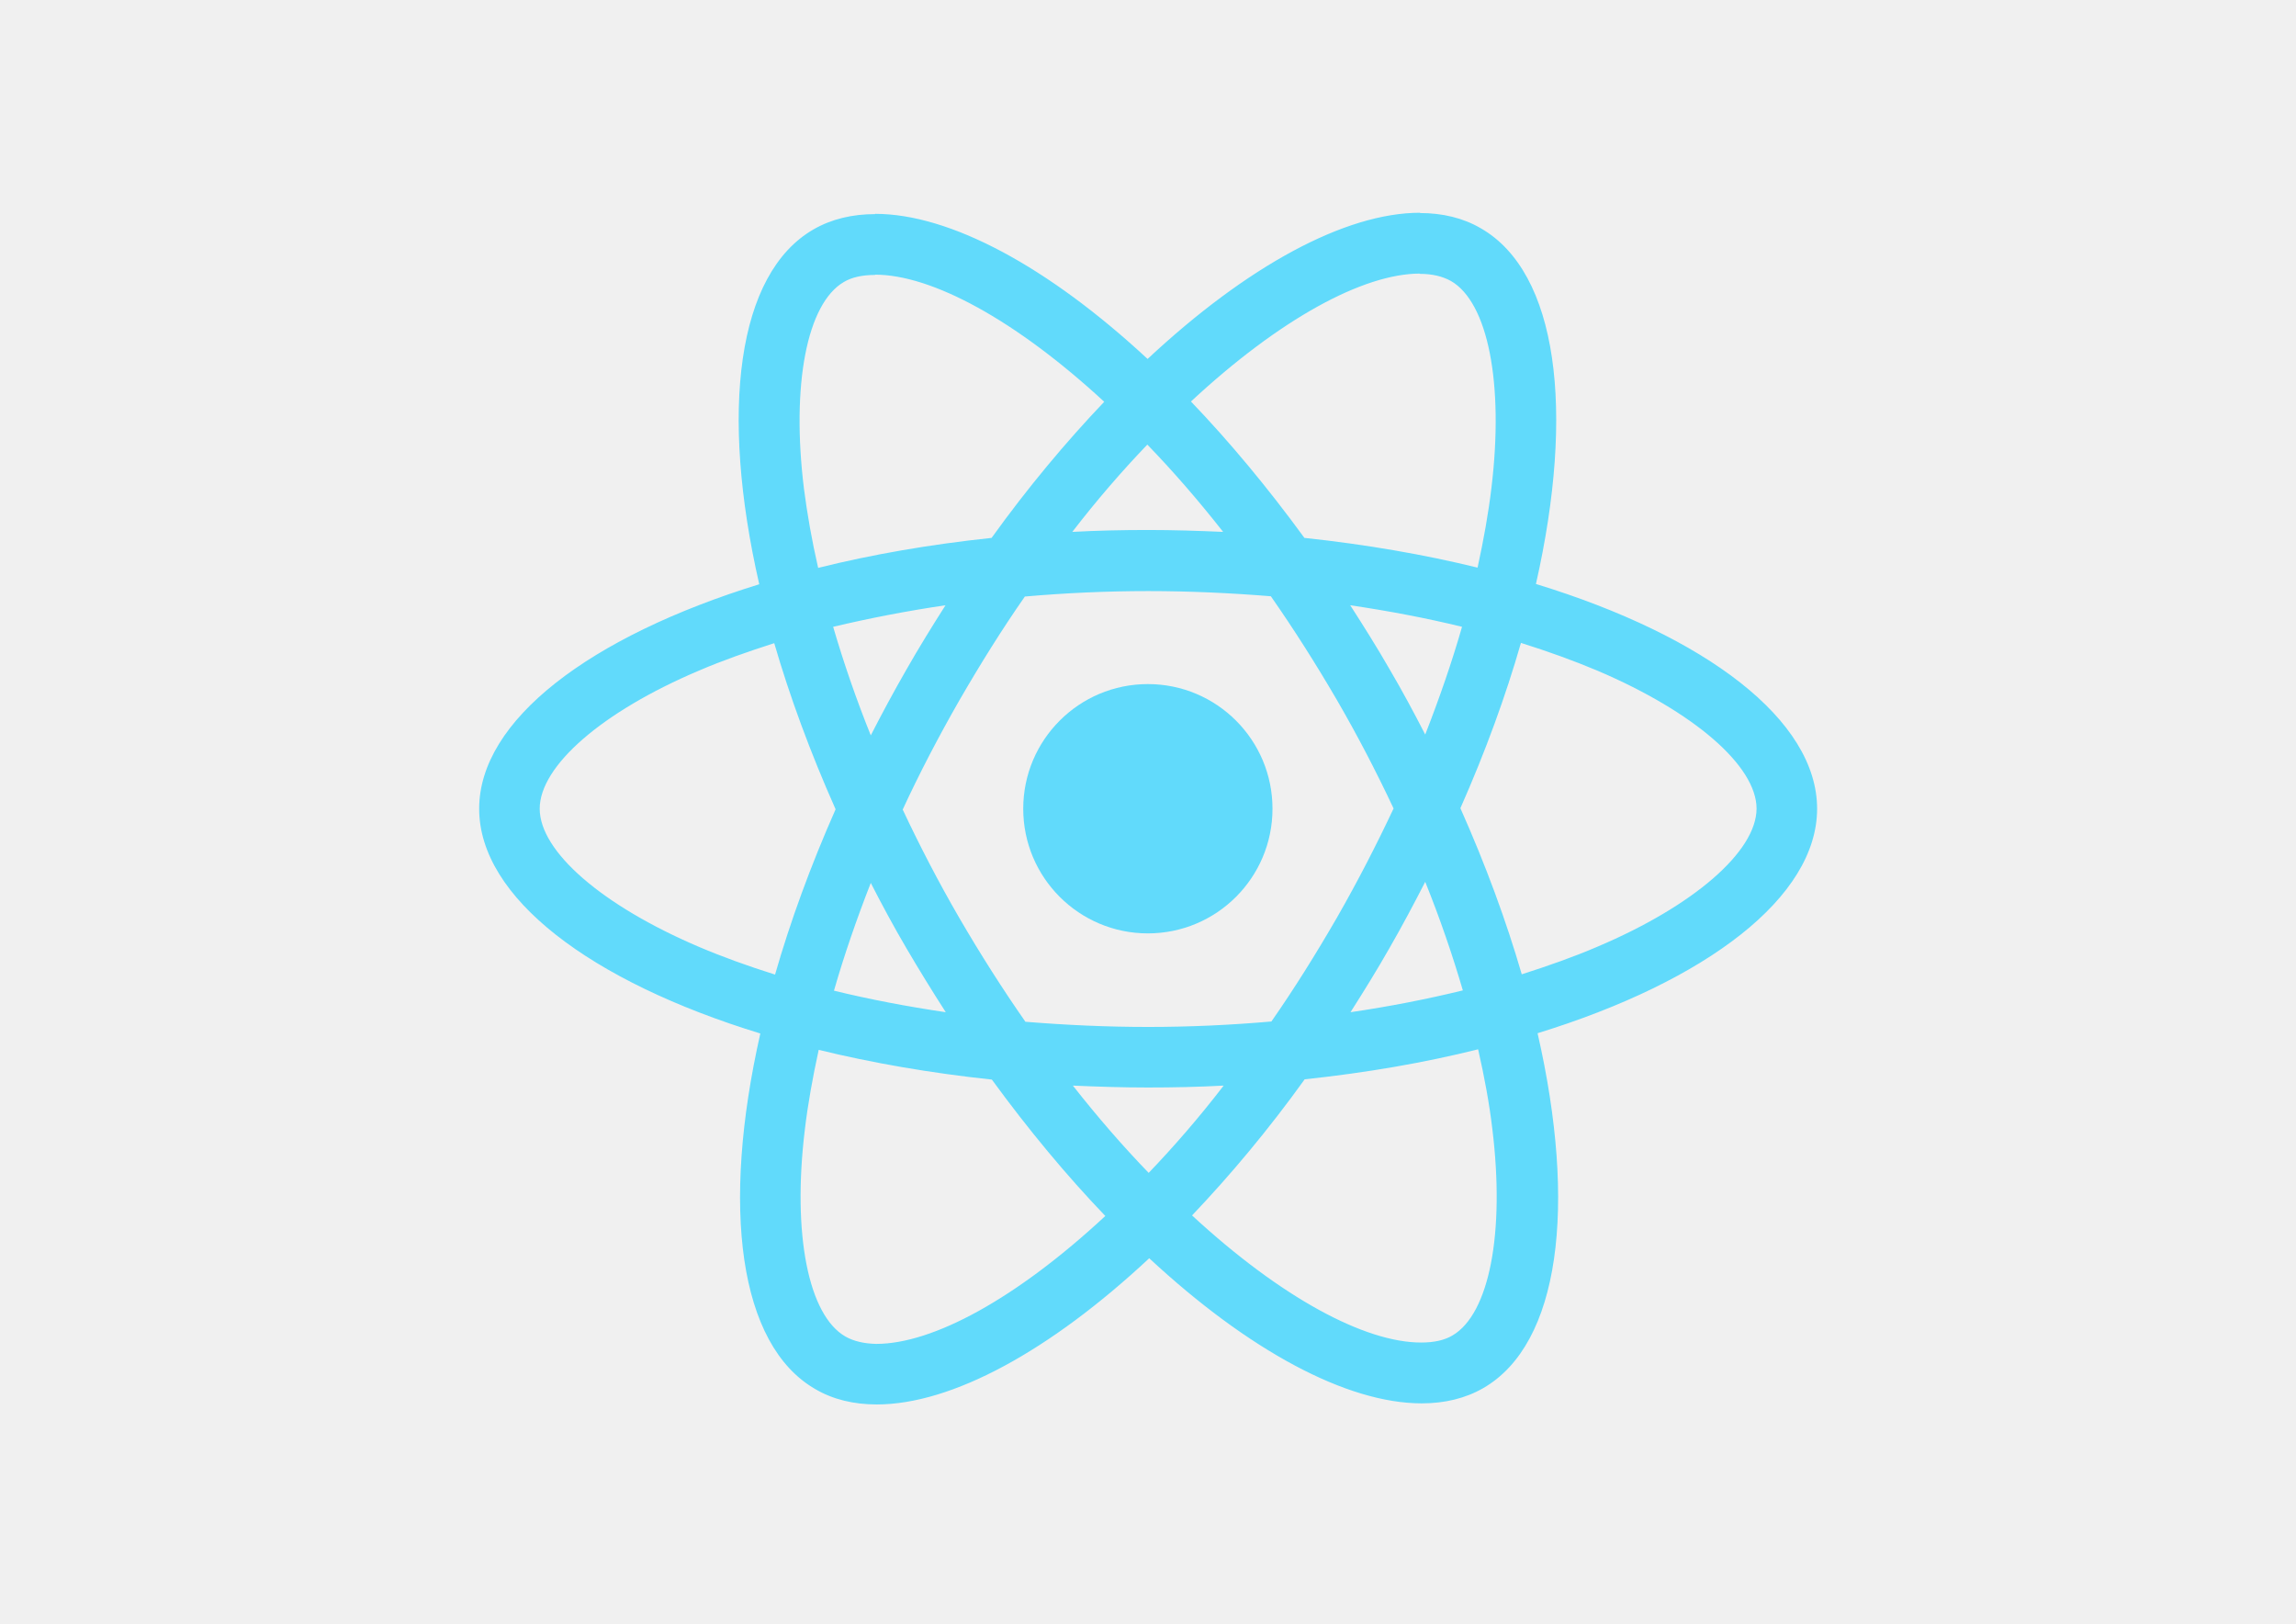
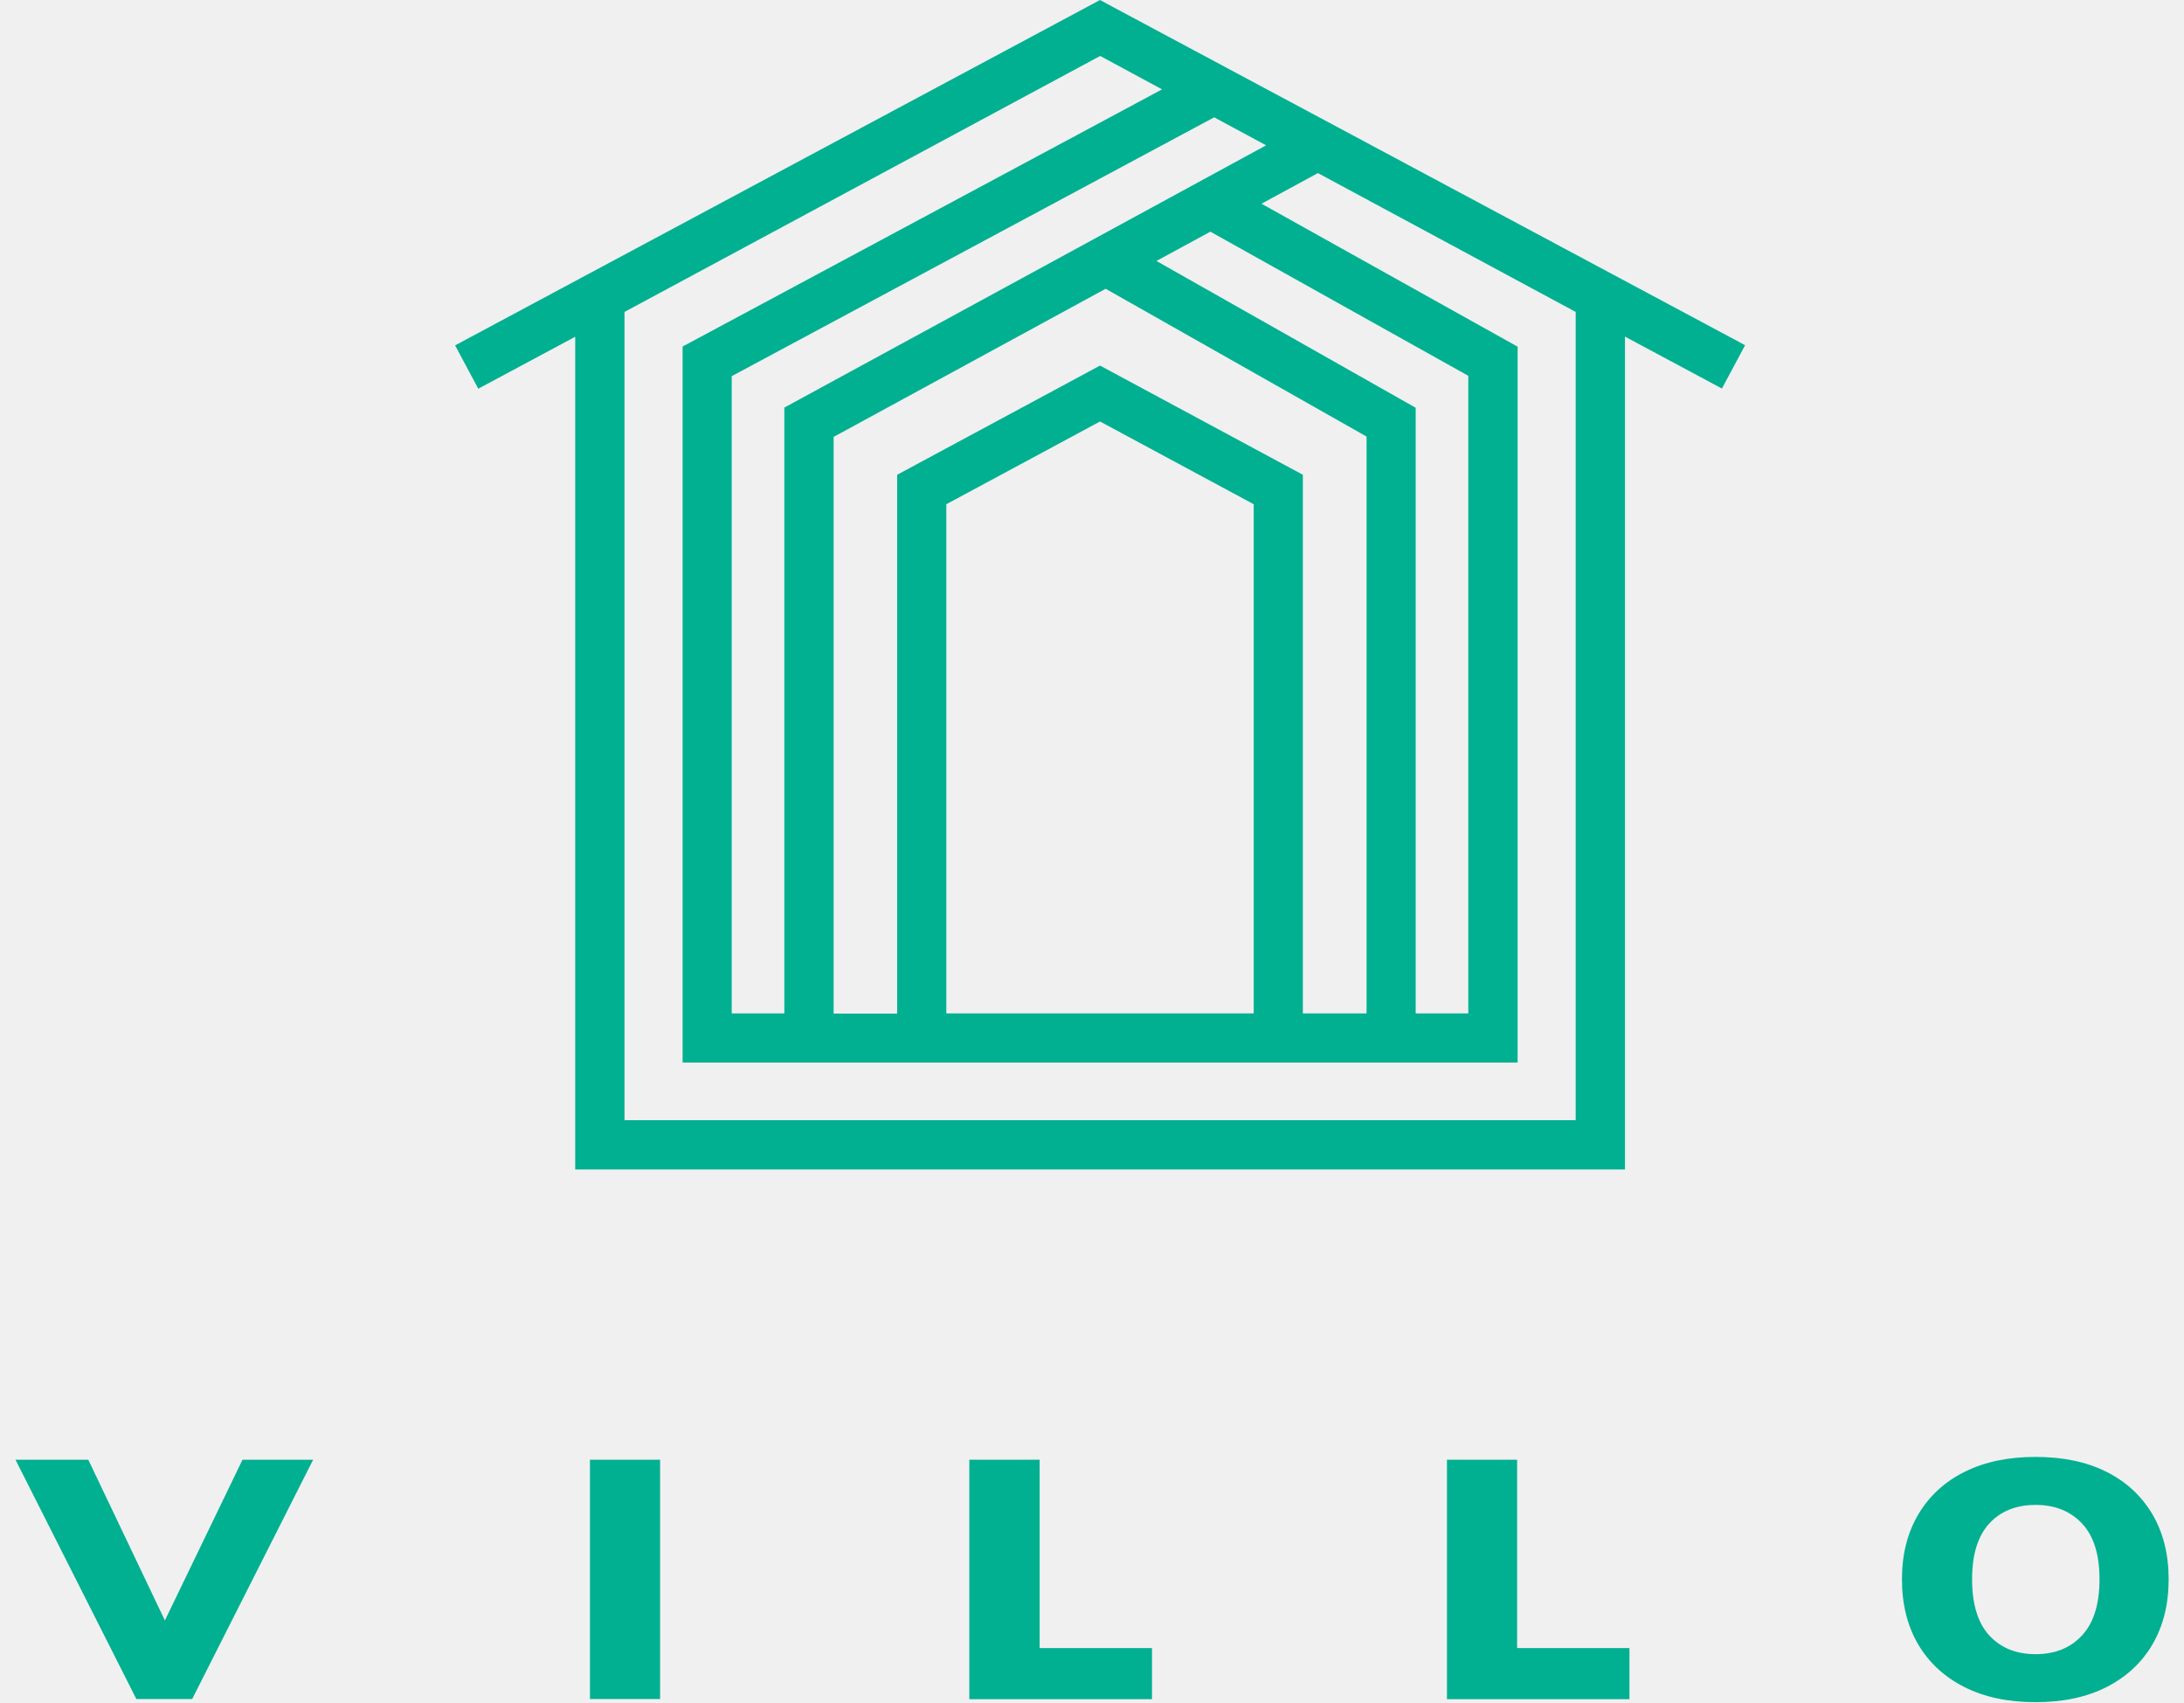
- <svg xmlns="http://www.w3.org/2000/svg" viewBox="0 0 841.9 595.3">
-   <g fill="#61DAFB">
-     <path d="M666.3 296.5c0-32.5-40.7-63.3-103.1-82.4 14.4-63.6 8-114.2-20.2-130.4-6.5-3.8-14.1-5.6-22.4-5.6v22.3c4.6 0 8.3.9 11.4 2.6 13.6 7.8 19.5 37.5 14.9 75.7-1.1 9.4-2.9 19.3-5.1 29.4-19.6-4.8-41-8.5-63.5-10.9-13.5-18.5-27.5-35.3-41.6-50 32.6-30.3 63.2-46.9 84-46.9V78c-27.5 0-63.5 19.6-99.9 53.6-36.4-33.8-72.4-53.2-99.9-53.2v22.3c20.7 0 51.4 16.5 84 46.6-14 14.7-28 31.4-41.3 49.9-22.6 2.4-44 6.1-63.6 11-2.3-10-4-19.7-5.2-29-4.7-38.2 1.1-67.9 14.6-75.8 3-1.8 6.9-2.6 11.5-2.6V78.5c-8.4 0-16 1.8-22.6 5.6-28.1 16.2-34.4 66.7-19.9 130.1-62.2 19.2-102.7 49.9-102.7 82.3 0 32.5 40.7 63.3 103.1 82.4-14.4 63.6-8 114.2 20.2 130.4 6.5 3.8 14.1 5.6 22.5 5.6 27.5 0 63.5-19.6 99.9-53.6 36.4 33.8 72.4 53.2 99.9 53.2 8.4 0 16-1.8 22.6-5.6 28.1-16.2 34.4-66.7 19.9-130.1 62-19.1 102.5-49.9 102.5-82.3zm-130.2-66.7c-3.7 12.9-8.3 26.2-13.5 39.5-4.1-8-8.4-16-13.1-24-4.6-8-9.5-15.8-14.4-23.4 14.2 2.1 27.9 4.7 41 7.9zm-45.8 106.5c-7.8 13.5-15.8 26.3-24.1 38.2-14.9 1.3-30 2-45.2 2-15.1 0-30.2-.7-45-1.9-8.3-11.9-16.4-24.6-24.2-38-7.6-13.1-14.5-26.4-20.8-39.8 6.2-13.4 13.2-26.8 20.7-39.9 7.8-13.5 15.8-26.3 24.1-38.2 14.9-1.3 30-2 45.2-2 15.1 0 30.2.7 45 1.9 8.3 11.9 16.4 24.6 24.2 38 7.6 13.1 14.5 26.4 20.8 39.8-6.3 13.4-13.2 26.8-20.7 39.9zm32.3-13c5.4 13.4 10 26.8 13.8 39.8-13.1 3.2-26.9 5.9-41.2 8 4.9-7.7 9.8-15.6 14.4-23.7 4.6-8 8.9-16.1 13-24.1zM421.2 430c-9.3-9.6-18.6-20.3-27.8-32 9 .4 18.2.7 27.5.7 9.4 0 18.7-.2 27.8-.7-9 11.7-18.3 22.4-27.5 32zm-74.4-58.9c-14.2-2.1-27.9-4.7-41-7.9 3.7-12.9 8.3-26.2 13.5-39.5 4.1 8 8.4 16 13.1 24 4.7 8 9.5 15.8 14.4 23.4zM420.7 163c9.3 9.6 18.6 20.3 27.8 32-9-.4-18.2-.7-27.5-.7-9.4 0-18.7.2-27.8.7 9-11.7 18.3-22.4 27.5-32zm-74 58.9c-4.9 7.7-9.8 15.6-14.4 23.7-4.6 8-8.9 16-13 24-5.4-13.4-10-26.8-13.8-39.8 13.1-3.1 26.9-5.8 41.2-7.9zm-90.5 125.2c-35.4-15.1-58.3-34.9-58.3-50.6 0-15.7 22.9-35.6 58.3-50.6 8.6-3.7 18-7 27.7-10.1 5.7 19.6 13.2 40 22.5 60.9-9.2 20.8-16.6 41.1-22.2 60.6-9.9-3.1-19.3-6.5-28-10.2zM310 490c-13.6-7.8-19.5-37.5-14.9-75.7 1.1-9.4 2.9-19.3 5.1-29.4 19.6 4.8 41 8.5 63.5 10.9 13.5 18.5 27.5 35.3 41.6 50-32.6 30.3-63.2 46.9-84 46.9-4.5-.1-8.3-1-11.3-2.7zm237.2-76.2c4.7 38.2-1.1 67.9-14.6 75.8-3 1.8-6.9 2.6-11.5 2.6-20.7 0-51.4-16.5-84-46.6 14-14.7 28-31.4 41.3-49.9 22.6-2.4 44-6.1 63.6-11 2.3 10.1 4.1 19.8 5.2 29.1zm38.5-66.7c-8.6 3.7-18 7-27.7 10.1-5.7-19.6-13.2-40-22.5-60.9 9.2-20.8 16.6-41.1 22.2-60.6 9.9 3.1 19.3 6.5 28.1 10.2 35.4 15.1 58.3 34.9 58.3 50.6-.1 15.7-23 35.6-58.4 50.6zM320.8 78.4z" />
-     <circle cx="420.9" cy="296.5" r="45.7" />
-     <path d="M520.5 78.1z" />
+ <svg xmlns="http://www.w3.org/2000/svg" width="77" height="60" viewBox="0 0 77 60" fill="none">
+   <g clip-path="url(#clip0)">
+     <path d="M4.81 59.895L0.546 51.454H3.113L6.152 57.83H5.47L8.55 51.454H11.04L6.776 59.889H4.81V59.895Z" fill="#01B091" />
+     <path d="M20.799 59.895V51.454H23.273V59.889H20.799V59.895Z" fill="#01B091" />
+     <path d="M34.175 59.895V51.454H36.654V58.093H40.615V59.895H34.175Z" fill="#01B091" />
+     <path d="M51.015 59.895V51.454H53.488V58.093H57.449V59.895H51.015Z" fill="#01B091" />
+     <path d="M71.769 60C70.801 60 69.967 59.825 69.261 59.469C68.555 59.113 68.013 58.612 67.628 57.964C67.249 57.317 67.056 56.553 67.056 55.666C67.056 54.791 67.249 54.027 67.634 53.379C68.019 52.732 68.561 52.23 69.267 51.88C69.967 51.53 70.801 51.355 71.769 51.355C72.738 51.355 73.566 51.53 74.266 51.88C74.966 52.23 75.503 52.732 75.888 53.379C76.267 54.027 76.459 54.791 76.459 55.666C76.459 56.553 76.267 57.317 75.888 57.964C75.508 58.612 74.966 59.113 74.266 59.469C73.566 59.825 72.732 60 71.769 60ZM71.769 58.308C72.452 58.308 73 58.087 73.409 57.643C73.817 57.2 74.021 56.541 74.021 55.666C74.021 54.797 73.817 54.144 73.409 53.706C73 53.269 72.452 53.047 71.769 53.047C71.087 53.047 70.539 53.263 70.136 53.7C69.734 54.138 69.529 54.791 69.529 55.666C69.529 56.553 69.734 57.212 70.136 57.649C70.539 58.087 71.081 58.308 71.769 58.308Z" fill="#01B091" />
+     <path d="M39.045 0.548L38.783 0.408L38.52 0.548L16.529 12.314L17.008 13.212L20.642 11.27V40.861H56.93V11.27L60.564 13.212L61.042 12.314L39.045 0.548ZM45.392 5.122L28.015 14.577V36.078H25.442V13.037L42.802 3.727L45.392 5.122ZM40.031 9.199L42.674 7.758L52.123 13.037V36.084H49.551V14.583L40.031 9.199ZM38.783 13.294L31.987 16.951V36.084H29.03V15.184L38.993 9.759L38.987 9.776L48.536 15.178V36.084H45.578V16.951L38.783 13.294ZM44.563 17.558V36.078H33.008V17.558L38.783 14.449L44.563 17.558ZM55.909 39.846H21.657V10.78L38.783 1.563L41.729 3.15L24.422 12.431V37.099H31.987H45.578H53.144V12.436L43.729 7.181L46.459 5.693L55.909 10.78V39.846Z" fill="#01B091" />
+     <path d="M57.285 41.223H20.28V11.87L16.862 13.702L16.045 12.174L38.783 0L39.214 0.233L61.526 12.168L60.709 13.696L57.291 11.865V41.223H57.285ZM20.997 40.505H56.568V10.669L60.412 12.728L60.552 12.466L38.783 0.817L38.695 0.863L17.013 12.466L17.153 12.728L20.997 10.669V40.505ZM56.27 40.202H21.301V10.564L38.783 1.155L42.487 3.15L24.783 12.646V36.743H52.788V12.652L42.988 7.181L46.459 5.291L56.27 10.57V40.202ZM22.018 39.485H55.553V10.995L46.465 6.101L44.476 7.181L53.506 12.22V37.455H24.066V12.215L40.97 3.15L38.788 1.972L22.018 10.995V39.485ZM52.485 36.44H49.195V14.793L39.623 9.374L39.477 9.636L48.897 14.968V36.44H45.222V17.167L38.788 13.702L32.355 17.167V36.44H28.68V14.974L39.92 8.855L42.679 7.35L52.491 12.827V36.44H52.485ZM49.912 35.722H51.767V13.247L42.673 8.166L40.772 9.199L49.912 14.373V35.722ZM45.94 35.722H48.18V15.388L44.925 13.545L38.981 10.179L29.391 15.4V35.728H31.631V16.735L38.783 12.886L45.934 16.735V35.722H45.94ZM44.919 36.44H32.646V17.348L38.783 14.046L44.919 17.348V36.44ZM33.369 35.722H44.202V17.774L38.783 14.857L33.364 17.774V35.722H33.369ZM28.376 36.44H25.086V12.827L42.807 3.319L46.15 5.116L28.376 14.793V36.44ZM25.798 35.722H27.653V14.367L44.639 5.122L42.807 4.136L25.798 13.259V35.722Z" fill="#01B091" />
  </g>
+   <defs>
+     <clipPath id="clip0">
+       <rect width="75.907" height="60" fill="white" transform="translate(0.546387)" />
+     </clipPath>
+   </defs>
</svg>
